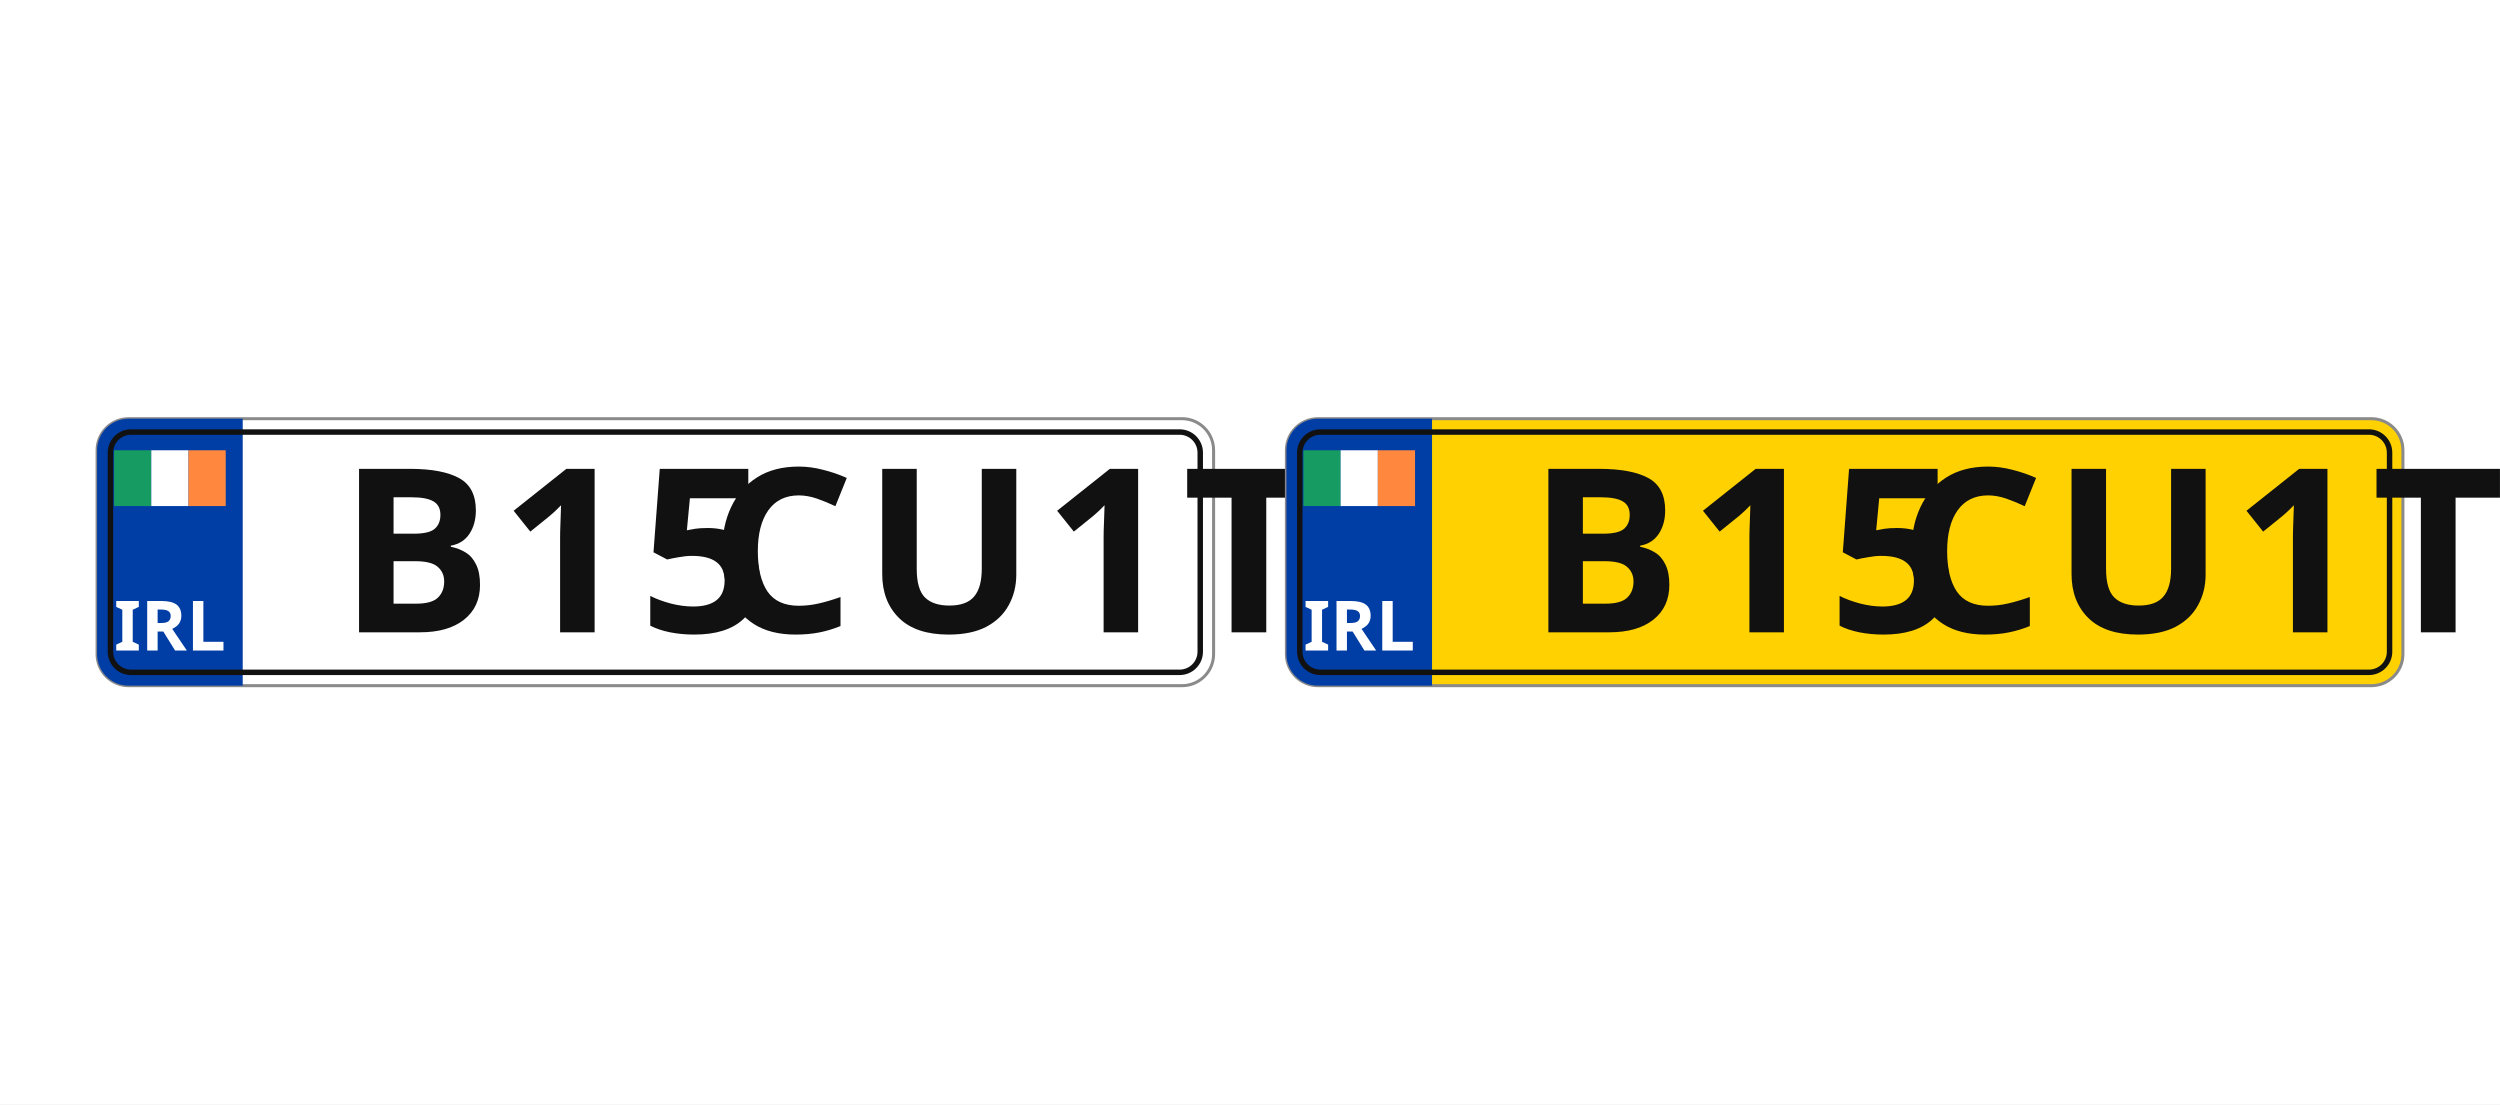
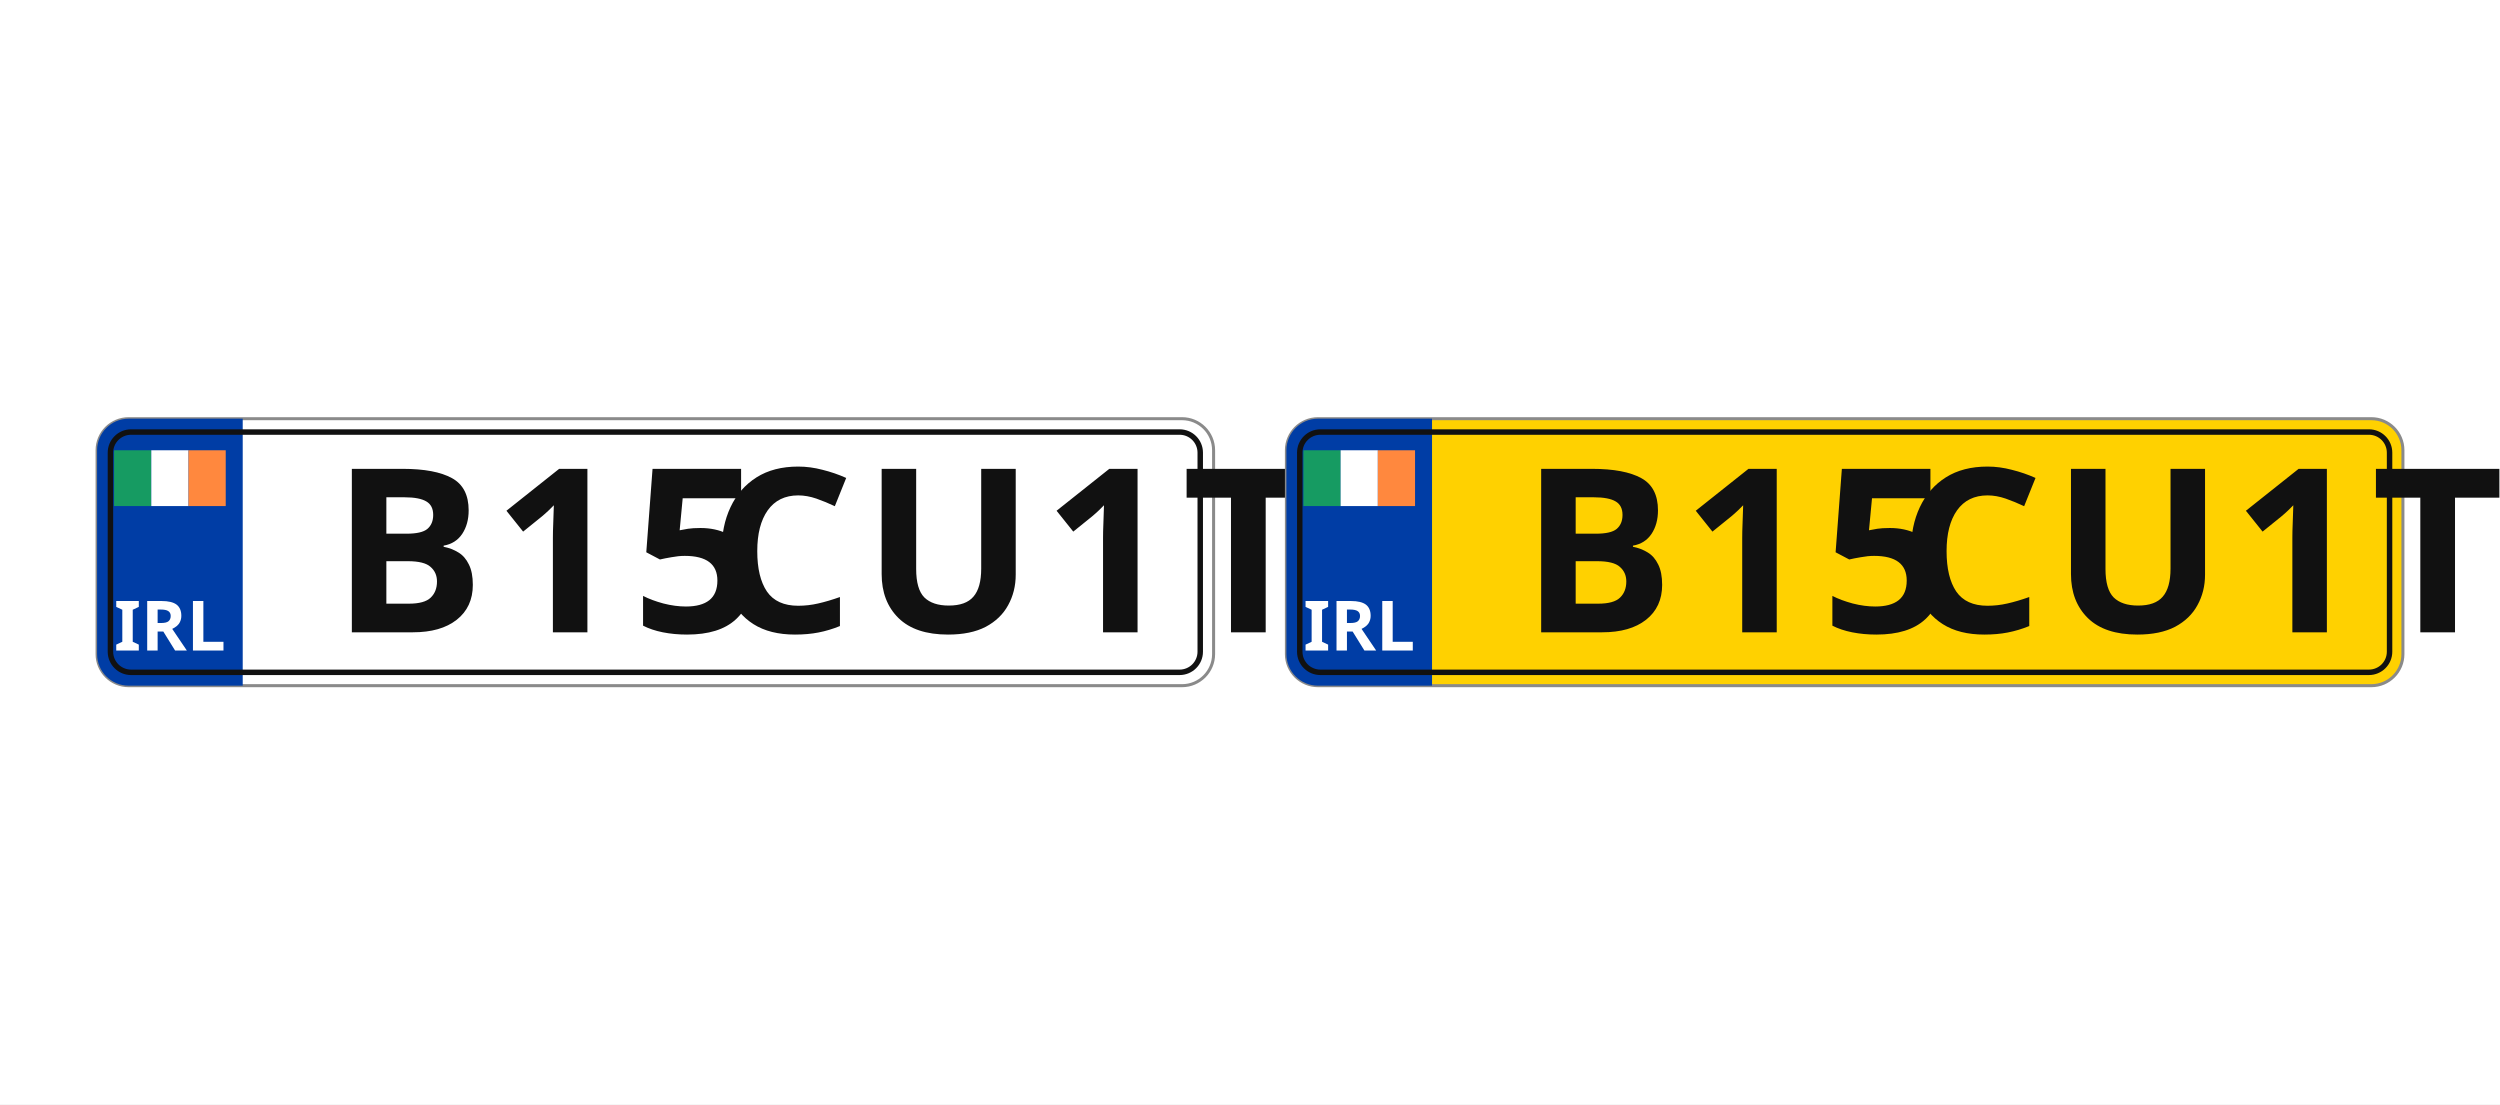
<svg xmlns="http://www.w3.org/2000/svg" width="206mm" height="91mm" viewBox="0 0 206 91">
  <g id="Background">
    <rect width="206.0" height="91.0" fill="#FFFFFF" />
  </g>
  <g id="front">
    <clipPath id="frontc">
      <rect x="8.000" y="34.500" width="92.0" height="22.0" rx="2.6" />
    </clipPath>
    <rect x="8.000" y="34.500" width="92.0" height="22.0" rx="2.6" fill="#FFFFFF" stroke="#8A8A8A" stroke-width="0.25" />
    <g clip-path="url(#frontc)">
      <rect id="frontband" x="8.000" y="34.500" width="12.0" height="22.0" fill="#003DA5" />
    </g>
    <svg x="9.400" y="37.100" width="9.200" height="4.600" viewBox="0 0 3 1.5">
      <rect width="1" height="1.5" fill="#169B62" />
      <rect x="1" width="1" height="1.5" fill="#FFFFFF" />
      <rect x="2" width="1" height="1.5" fill="#FF883E" />
    </svg>
    <text x="14.000" y="53.600" font-family="Barlow Condensed" font-weight="700" font-size="5.714" fill="#FFFFFF" text-anchor="middle">IRL</text>
-     <g id="frontreg" font-family="Barlow Condensed" font-weight="600" font-size="18.857" letter-spacing="0.660" fill="#111111">
-       <text x="27.884" y="52.100">B15</text>
-       <text x="58.414" y="52.100">CU1T</text>
+     <g id="frontreg" font-family="Barlow Condensed" font-weight="700" font-size="18.857" letter-spacing="0.660" fill="#111111">
+       <text x="27.290" y="52.100">B15</text>
+       <text x="58.367" y="52.100">CU1T</text>
    </g>
    <rect x="9.100" y="35.600" width="89.800" height="19.800" rx="1.7" fill="none" stroke="#111111" stroke-width="0.45" />
  </g>
  <g id="rear">
    <clipPath id="rearc">
      <rect x="106.000" y="34.500" width="92.0" height="22.0" rx="2.6" />
    </clipPath>
    <rect x="106.000" y="34.500" width="92.0" height="22.0" rx="2.6" fill="#FFD100" stroke="#8A8A8A" stroke-width="0.25" />
    <g clip-path="url(#rearc)">
      <rect id="rearband" x="106.000" y="34.500" width="12.0" height="22.0" fill="#003DA5" />
    </g>
    <svg x="107.400" y="37.100" width="9.200" height="4.600" viewBox="0 0 3 1.5">
      <rect width="1" height="1.5" fill="#169B62" />
      <rect x="1" width="1" height="1.5" fill="#FFFFFF" />
      <rect x="2" width="1" height="1.5" fill="#FF883E" />
    </svg>
    <text x="112.000" y="53.600" font-family="Barlow Condensed" font-weight="700" font-size="5.714" fill="#FFFFFF" text-anchor="middle">IRL</text>
-     <g id="rearreg" font-family="Barlow Condensed" font-weight="600" font-size="18.857" letter-spacing="0.660" fill="#111111">
-       <text x="125.884" y="52.100">B15</text>
-       <text x="156.414" y="52.100">CU1T</text>
+     <g id="rearreg" font-family="Barlow Condensed" font-weight="700" font-size="18.857" letter-spacing="0.660" fill="#111111">
+       <text x="125.290" y="52.100">B15</text>
+       <text x="156.367" y="52.100">CU1T</text>
    </g>
    <rect x="107.100" y="35.600" width="89.800" height="19.800" rx="1.7" fill="none" stroke="#111111" stroke-width="0.45" />
  </g>
  <g id="Guides" style="display:none" fill="none" stroke-width="0.2">
    <rect x="3.0" y="3.0" width="200.0" height="85.0" stroke="#00AEEF" stroke-dasharray="2,1" />
    <rect x="6.0" y="6.0" width="194.0" height="79.0" stroke="#EC008C" stroke-dasharray="1,1" />
  </g>
</svg>
